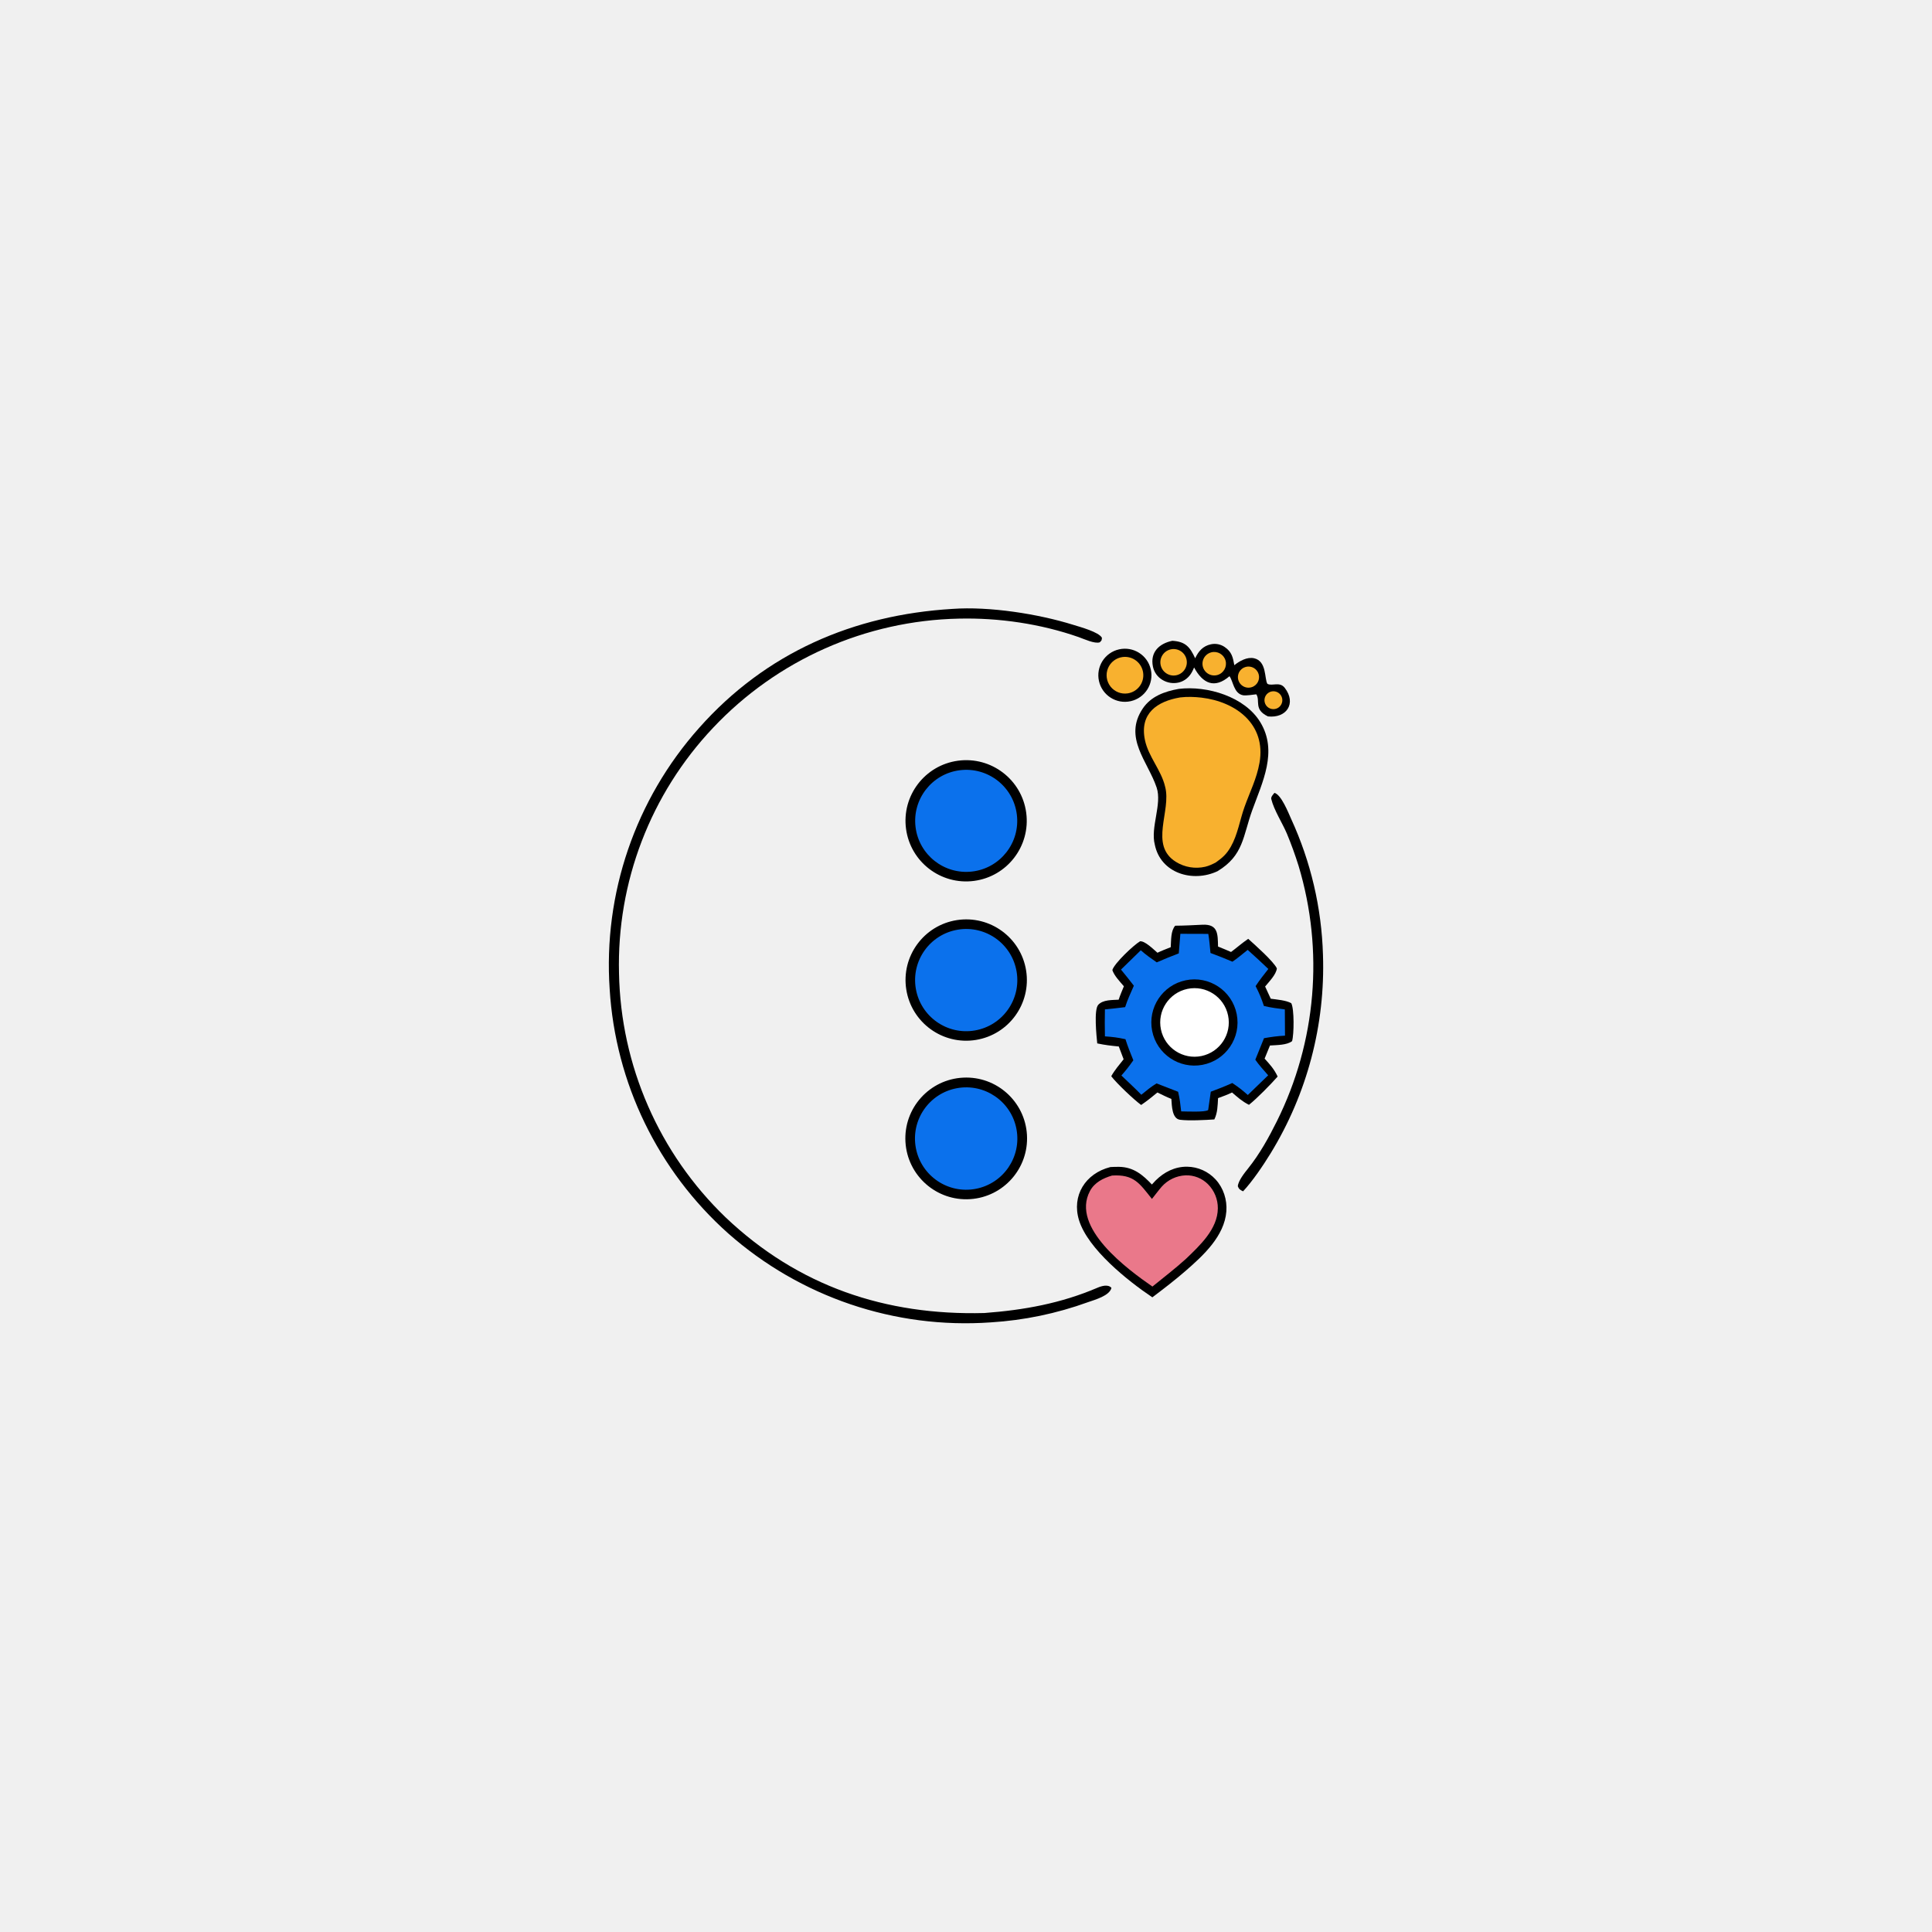
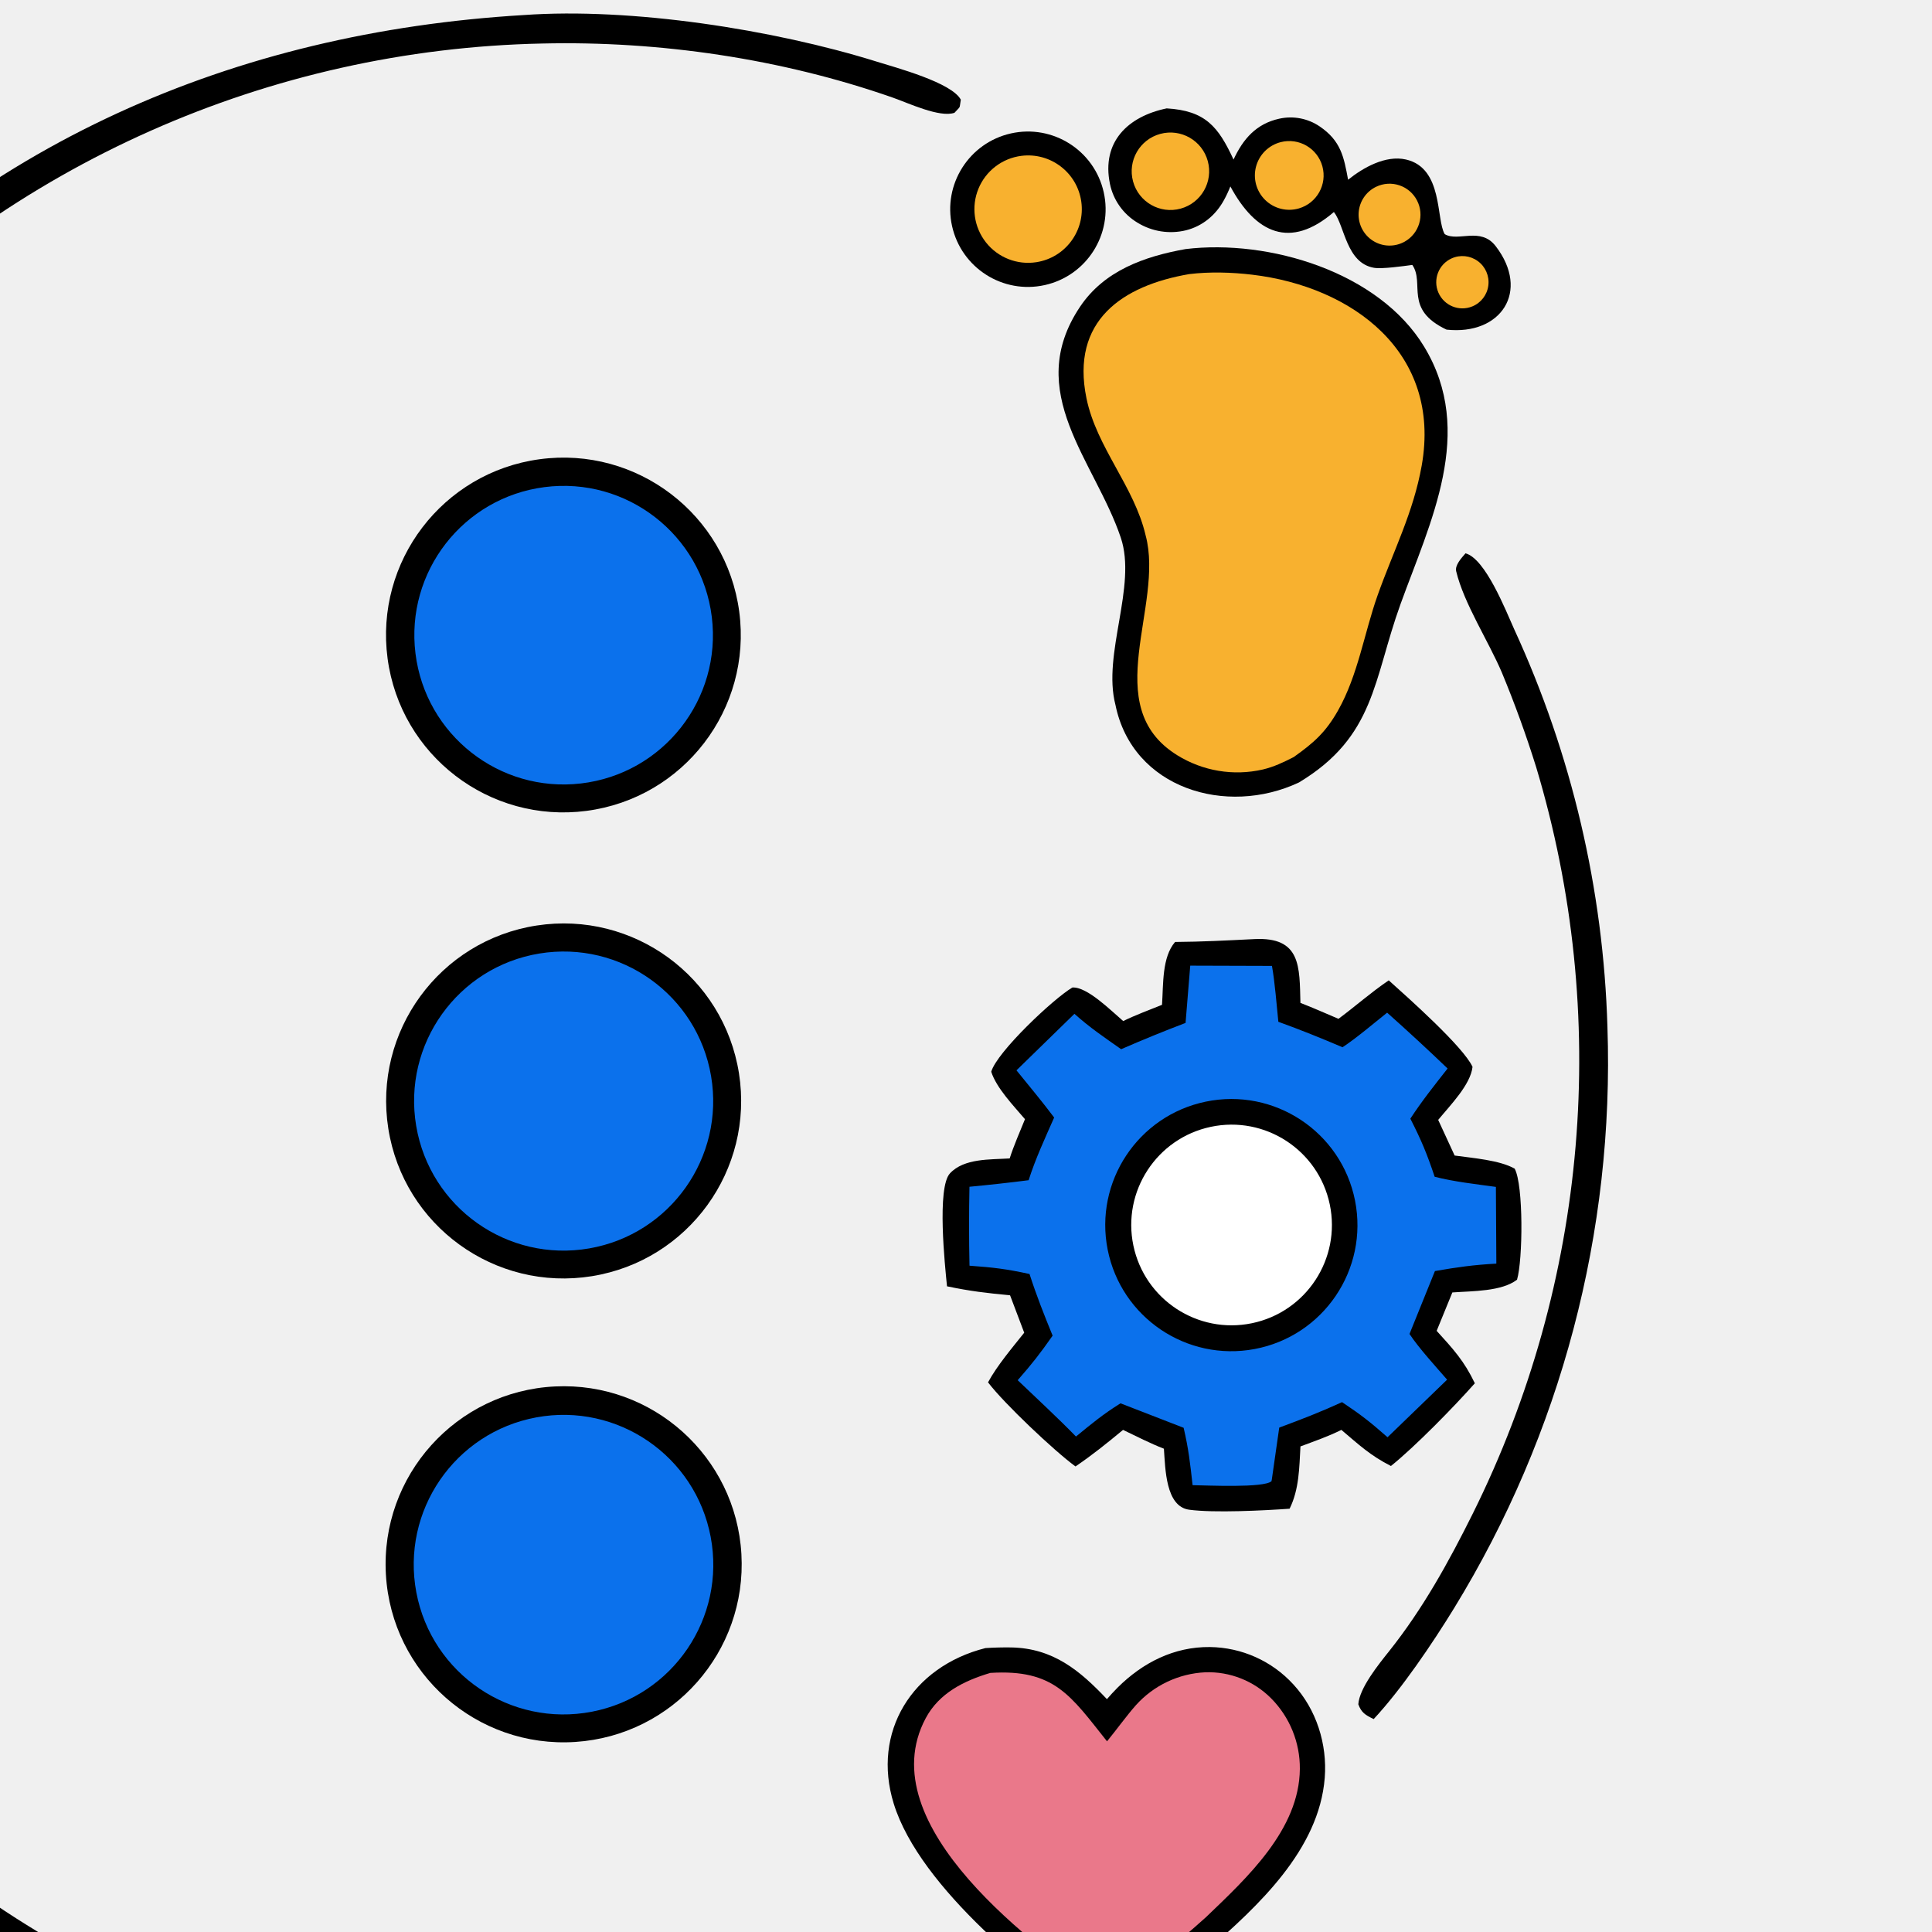
- <svg xmlns="http://www.w3.org/2000/svg" width="1024" height="1024" viewBox="0 0 1024 1024">
+ <svg xmlns="http://www.w3.org/2000/svg" width="1024" height="1024" viewBox="410 320 350 350">
  <path d="M622.877 490.647C627.686 490.614 632.442 490.367 637.243 490.125C645.728 489.697 645.41 495.142 645.585 501.688C647.822 502.54 650.25 503.629 652.476 504.569C655.701 502.179 658.125 499.965 661.583 497.599C664.996 500.66 675.111 509.644 676.763 513.269C676.405 516.499 672.748 520.195 670.541 522.878L673.522 529.338C676.79 529.794 681.669 530.163 684.399 531.712C686.01 534.719 685.888 548.236 684.825 551.83C682.018 553.978 676.824 553.869 673.107 554.139L670.265 561.095C673.281 564.413 675.242 566.536 677.181 570.593C673.438 574.825 666.312 582.114 661.98 585.58C658.211 583.654 656.222 581.765 653.002 579.037C650.616 580.232 648.094 581.096 645.59 582.032C645.372 585.939 645.362 589.787 643.625 593.317C639.067 593.643 629.91 594.112 625.419 593.498C621.142 592.912 621.114 586.027 620.852 582.447C618.447 581.52 615.799 580.164 613.449 579.04C610.413 581.547 608.073 583.446 604.838 585.661C601.028 582.89 591.869 574.227 588.99 570.423C590.647 567.368 593.346 564.2 595.546 561.433L592.984 554.657C588.621 554.236 585.825 553.917 581.56 553.028C581.182 549.27 579.695 535.141 582.099 532.561C584.662 529.811 589.372 530.087 592.914 529.86C593.616 527.637 594.791 524.954 595.683 522.751C593.569 520.258 590.535 517.138 589.569 514.153C590.626 510.552 600.812 500.945 604.268 498.898C606.918 498.711 611.253 503.07 613.482 504.976C615.529 503.953 618.34 502.911 620.511 502.035C620.766 498.219 620.495 493.415 622.877 490.647Z" />
  <path fill="#0B71EC" d="M625.623 494.936L640.428 494.982C640.961 497.966 641.266 502.009 641.585 505.107C645.664 506.582 649.216 508.02 653.21 509.719C655.622 508.143 658.95 505.326 661.293 503.454C665.005 506.76 668.656 510.132 672.245 513.57C669.833 516.645 667.638 519.387 665.498 522.655C667.525 526.636 668.496 528.984 669.902 533.179C673.324 534.071 677.443 534.528 680.996 535.018L681.077 548.917C676.927 549.146 674.026 549.554 669.951 550.265L665.344 561.662C667.078 564.27 670.04 567.495 672.158 569.939L661.366 580.371C658.202 577.589 656.624 576.349 653.127 574.011C649.155 575.828 645.854 577.101 641.747 578.621L640.406 588L640.344 588.33C638.986 589.595 628.612 589.083 626.05 589.054C625.611 585.12 625.325 582.488 624.425 578.657L612.991 574.224C609.804 576.219 607.85 577.846 604.924 580.241C601.616 576.842 597.811 573.338 594.363 570.036C596.989 567.044 598.409 565.228 600.693 561.966C599.096 558.052 597.805 554.809 596.508 550.797C592.211 549.871 590.04 549.615 585.634 549.292C585.53 544.526 585.527 539.759 585.627 534.993C589.206 534.656 592.78 534.261 596.346 533.807C597.582 529.917 599.321 526.189 600.97 522.451C598.873 519.649 596.359 516.639 594.144 513.9L604.644 503.662C607.405 506.145 610.076 507.942 613.107 510.073C616.958 508.393 620.849 506.805 624.776 505.311L625.623 494.936Z" />
  <path d="M628.409 519.578C640.846 516.985 653.008 525.038 655.478 537.5C657.947 549.961 649.775 562.044 637.289 564.39C624.977 566.704 613.099 558.669 610.663 546.38C608.228 534.092 616.145 522.134 628.409 519.578Z" />
  <path fill="white" d="M629.345 524.137C639.184 522.053 648.844 528.354 650.902 538.198C652.96 548.042 646.632 557.686 636.783 559.718C626.971 561.741 617.371 555.443 615.321 545.636C613.271 535.829 619.544 526.213 629.345 524.137Z" />
  <path d="M624.772 365.124C639.865 363.291 659.797 369.253 668.013 382.826C677.367 398.281 669.094 414.555 663.7 429.487C658.77 443.135 659.15 453.415 645.32 461.749C632.159 467.945 615.153 462.847 612.075 447.697C609.665 438.463 616.01 426.222 613.041 417.401C608.36 403.494 595.301 391.012 605.669 375.558C610.018 369.074 617.205 366.476 624.772 365.124Z" />
  <path fill="#F8B12F" d="M625.448 369.654C629.173 369.206 633.124 369.324 636.812 369.759C655.019 371.911 671.185 383.858 667.559 404.328C666.055 412.818 662.441 419.762 659.573 427.827C657.151 434.641 656.026 442.292 652.41 448.69C650.151 452.695 647.965 454.596 644.359 457.155C642.514 458.092 640.817 458.914 638.79 459.398C633.468 460.623 627.879 459.689 623.244 456.802C608.923 447.894 620.975 429.787 617.545 417.003C615.479 408.106 608.663 401.092 606.824 392.156C603.926 378.075 613.346 371.733 625.448 369.654Z" />
  <path d="M504.865 322.727C524.372 321.329 550.154 325.349 568.76 331.145C572.409 332.281 582.416 334.957 584.061 338.062C583.752 339.85 584.122 339.087 582.91 340.434C580.224 341.361 574.566 338.673 571.708 337.673C551.61 330.64 529.518 327.389 508.232 327.884C458.806 328.91 411.866 349.754 377.961 385.732C344.795 420.801 326.864 467.576 328.089 515.829C329 564.747 349.322 611.296 384.577 645.22C423.024 681.724 469.301 697.314 521.746 695.929C542.712 694.361 562.303 690.825 581.703 682.521C583.877 681.59 587.367 680.54 589.091 682.62C588.063 686.791 580.407 688.858 576.607 690.196C560.044 696.203 542.705 699.804 525.12 700.888C474.274 704.481 424.119 687.479 385.94 653.707C348.744 620.532 326.17 573.998 323.14 524.25C319.692 473.613 336.773 423.72 370.532 385.82C405.814 346.031 452.318 325.865 504.865 322.727Z" />
  <path d="M588.525 618.564C590.078 618.466 591.634 618.427 593.189 618.449C600.826 618.588 605.668 622.676 610.528 627.817C611.148 627.1 611.791 626.405 612.458 625.732C616.984 621.214 622.701 618.3 629.19 618.377C634.954 618.448 640.43 620.904 644.317 625.16C648.485 629.689 650.462 635.968 649.99 642.058C648.976 655.112 637.874 665.324 628.647 673.376C623.171 678.175 616.58 683.231 610.768 687.609C597.806 678.907 576.64 662.071 571.905 646.74C567.906 633.791 575.2 621.934 588.525 618.564Z" />
  <path fill="#EA788A" d="M610.548 635.456C612.165 633.491 614.175 630.715 615.751 628.943C618.975 625.335 623.515 623.176 628.348 622.951C632.809 622.794 637.134 624.505 640.279 627.672C643.648 631.069 645.521 635.671 645.48 640.455C645.394 651.473 635.866 660.218 628.494 667.295C623.064 672.222 616.567 677.237 610.806 681.904C597.803 672.893 567.335 650.683 577.704 631.261C580.125 626.726 584.638 624.478 589.409 623.063C601.013 622.346 603.93 627.145 610.548 635.456Z" />
  <path d="M510.556 571.167C528.234 570.314 543.297 583.866 544.312 601.535C545.326 619.205 531.913 634.391 514.254 635.567C496.364 636.759 480.937 623.132 479.909 605.233C478.881 587.334 492.648 572.031 510.556 571.167Z" />
  <path fill="#0B71EC" d="M507.175 576.769C521.864 574.066 535.975 583.743 538.746 598.42C541.517 613.096 531.905 627.251 517.241 630.09C502.482 632.946 488.214 623.258 485.425 608.486C482.636 593.713 492.391 579.49 507.175 576.769Z" />
  <path d="M507.226 487.666C524.727 484.977 541.109 496.944 543.87 514.433C546.631 531.923 534.733 548.354 517.255 551.188C499.674 554.038 483.125 542.055 480.348 524.462C477.57 506.87 489.622 490.371 507.226 487.666Z" />
  <path fill="#0B71EC" d="M507.725 492.737C522.438 490.324 536.336 500.254 538.82 514.955C541.305 529.656 531.444 543.601 516.755 546.158C501.964 548.732 487.901 538.787 485.399 523.984C482.897 509.181 492.91 495.167 507.725 492.737Z" />
  <path d="M507.752 403.195C525.364 400.809 541.569 413.174 543.917 430.792C546.266 448.409 533.867 464.587 516.245 466.899C498.675 469.204 482.556 456.85 480.214 439.285C477.872 421.72 490.192 405.574 507.752 403.195Z" />
  <path fill="#0B71EC" d="M508.634 408.247C523.513 406.32 537.117 416.873 538.95 431.764C540.783 446.655 530.144 460.192 515.242 461.931C500.473 463.654 487.082 453.13 485.266 438.372C483.449 423.614 493.888 410.157 508.634 408.247Z" />
  <path d="M621.353 339.635C628.391 340.048 630.715 342.966 633.467 348.905C635.188 345.184 637.583 342.408 641.769 341.498C644.29 340.943 646.928 341.449 649.064 342.897C652.926 345.518 653.459 348.441 654.22 352.562C656.901 350.402 660.995 348.052 664.698 348.896C671.485 350.442 670.125 359.772 671.727 362.419C674.166 363.87 678.213 361.022 680.961 364.597C687.256 372.785 681.903 380.789 672.056 379.716C664.266 376.038 668.159 371.342 665.855 367.995C664.276 368.21 660.338 368.763 658.904 368.514C653.871 367.641 653.629 360.929 651.647 358.406C643.735 365.228 637.483 362.281 632.892 353.772C632.559 354.622 632.172 355.451 631.732 356.251C630.246 358.964 627.881 360.953 624.859 361.719C621.86 362.453 618.692 361.955 616.062 360.338C613.496 358.798 611.69 356.258 611.079 353.329C609.508 345.69 614.346 341.091 621.353 339.635Z" />
  <path fill="#F8B12F" d="M620.205 344.253C623.94 343.245 627.787 345.451 628.803 349.185C629.819 352.918 627.62 356.77 623.889 357.793C620.147 358.82 616.282 356.614 615.263 352.869C614.244 349.125 616.458 345.264 620.205 344.253Z" />
  <path fill="#F8B12F" d="M642.01 345.75C645.304 344.904 648.667 346.858 649.564 350.137C650.462 353.417 648.562 356.811 645.296 357.759C643.138 358.387 640.809 357.802 639.203 356.229C637.597 354.657 636.963 352.341 637.545 350.17C638.127 347.998 639.833 346.309 642.01 345.75Z" />
  <path fill="#F8B12F" d="M659.288 353.84C662.018 352.521 665.301 353.61 666.7 356.3C668.099 358.989 667.107 362.303 664.46 363.781C662.677 364.776 660.494 364.723 658.762 363.642C657.029 362.561 656.022 360.624 656.131 358.586C656.241 356.547 657.45 354.729 659.288 353.84Z" />
  <path fill="#F8B12F" d="M672.958 366.818C674.517 366.105 676.34 366.291 677.723 367.303C679.107 368.315 679.836 369.996 679.629 371.697C679.423 373.399 678.313 374.857 676.727 375.508C674.34 376.489 671.607 375.379 670.581 373.012C669.554 370.644 670.611 367.89 672.958 366.818Z" />
  <path d="M675.492 420.238C679.092 421.21 682.726 430.465 684.32 434.01C694.733 456.646 700.475 481.15 701.202 506.056C702.467 543.128 692.8 579.752 673.404 611.37C669.476 617.758 663.917 625.998 658.859 631.425C657.358 630.717 656.613 630.242 656.072 628.745C656.27 625.801 659.759 621.503 661.649 619.133C667.765 611.459 672.463 602.941 676.833 594.155C697.674 552.186 701.771 503.861 688.294 458.983C686.485 453.183 684.413 447.468 682.084 441.857C679.689 436.211 675.202 429.337 673.802 423.497C673.537 422.394 674.749 421.099 675.492 420.238Z" />
  <path d="M593.139 344.17C600.728 342.471 608.257 347.247 609.952 354.837C611.647 362.426 606.867 369.952 599.277 371.643C591.692 373.333 584.173 368.557 582.479 360.974C580.785 353.39 585.557 345.869 593.139 344.17Z" />
  <path fill="#F8B12F" d="M595.055 348.231C600.327 347.578 605.149 351.274 605.886 356.536C606.623 361.797 603.004 366.677 597.755 367.497C594.284 368.04 590.791 366.67 588.615 363.913C586.439 361.155 585.918 357.439 587.252 354.19C588.587 350.941 591.569 348.663 595.055 348.231Z" />
</svg>
